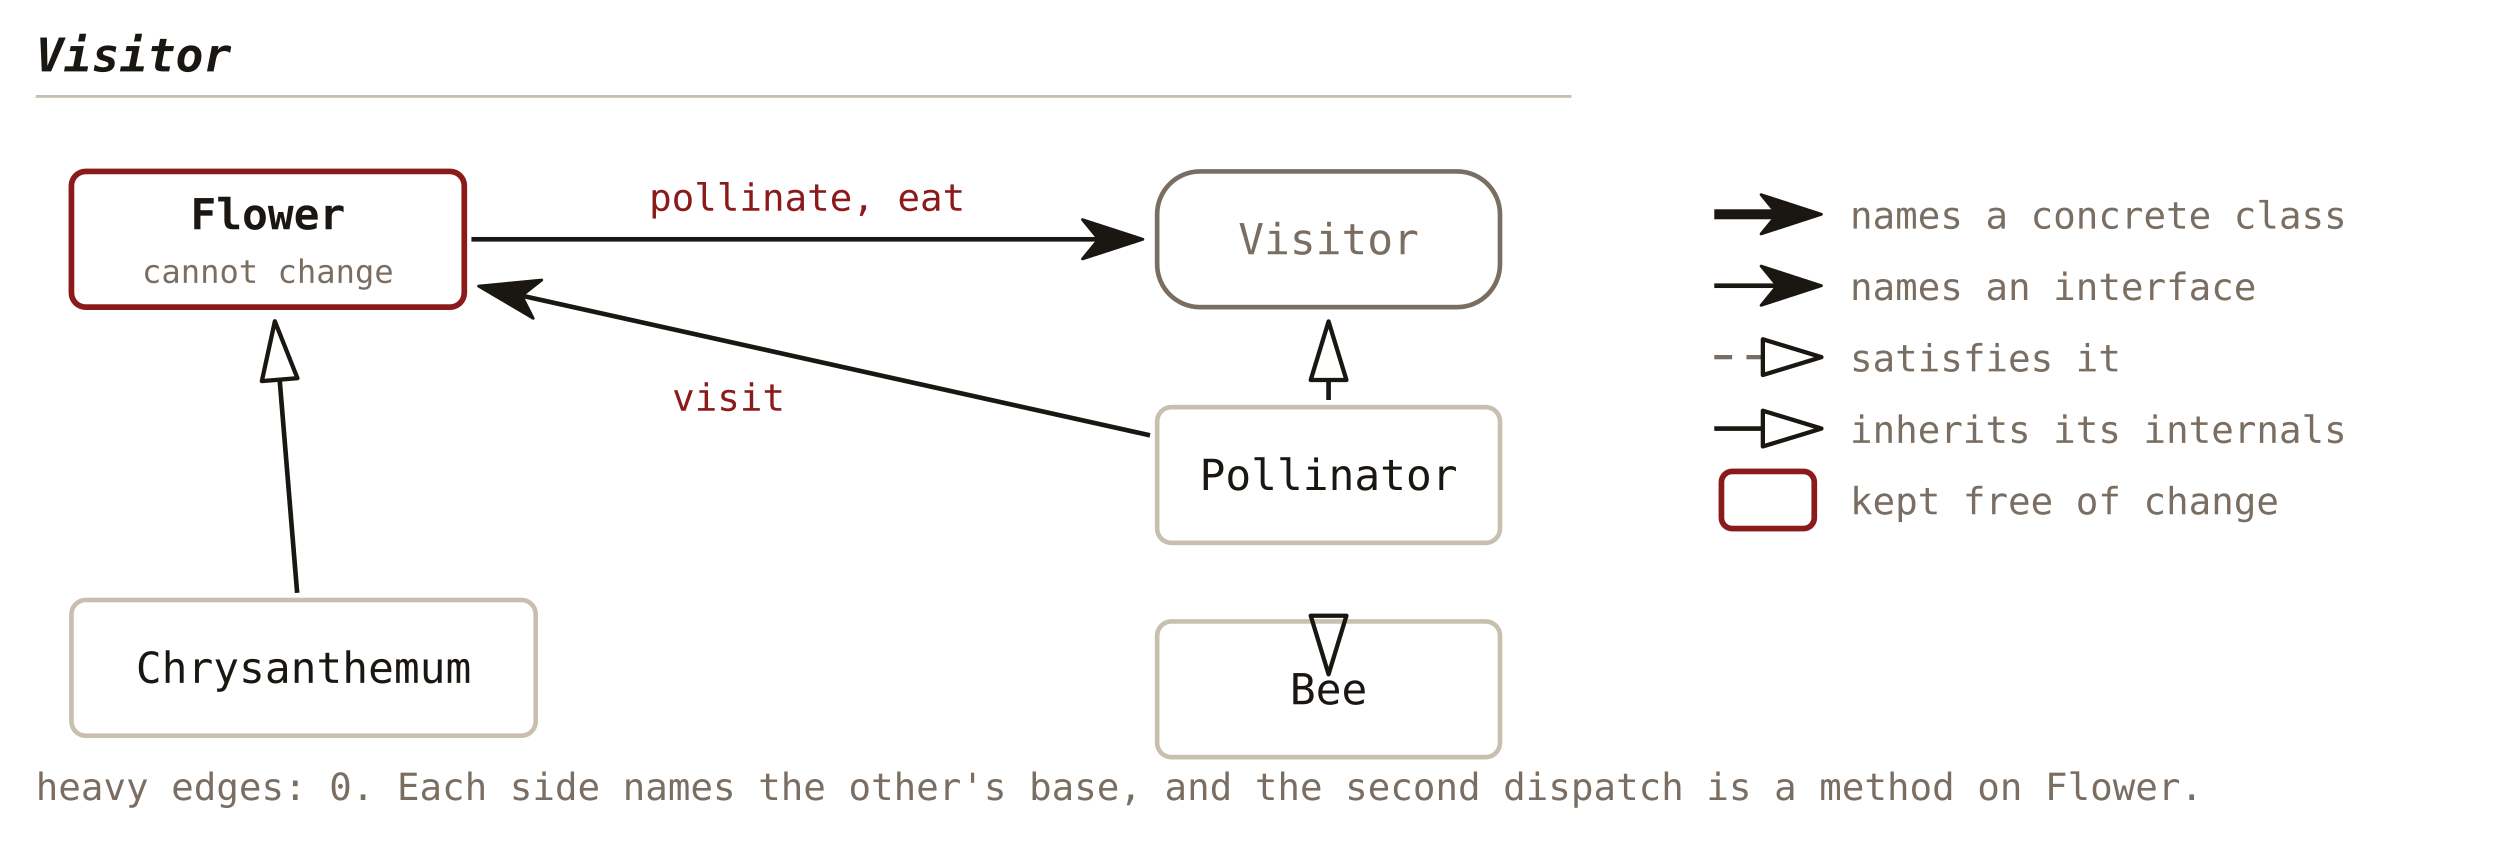
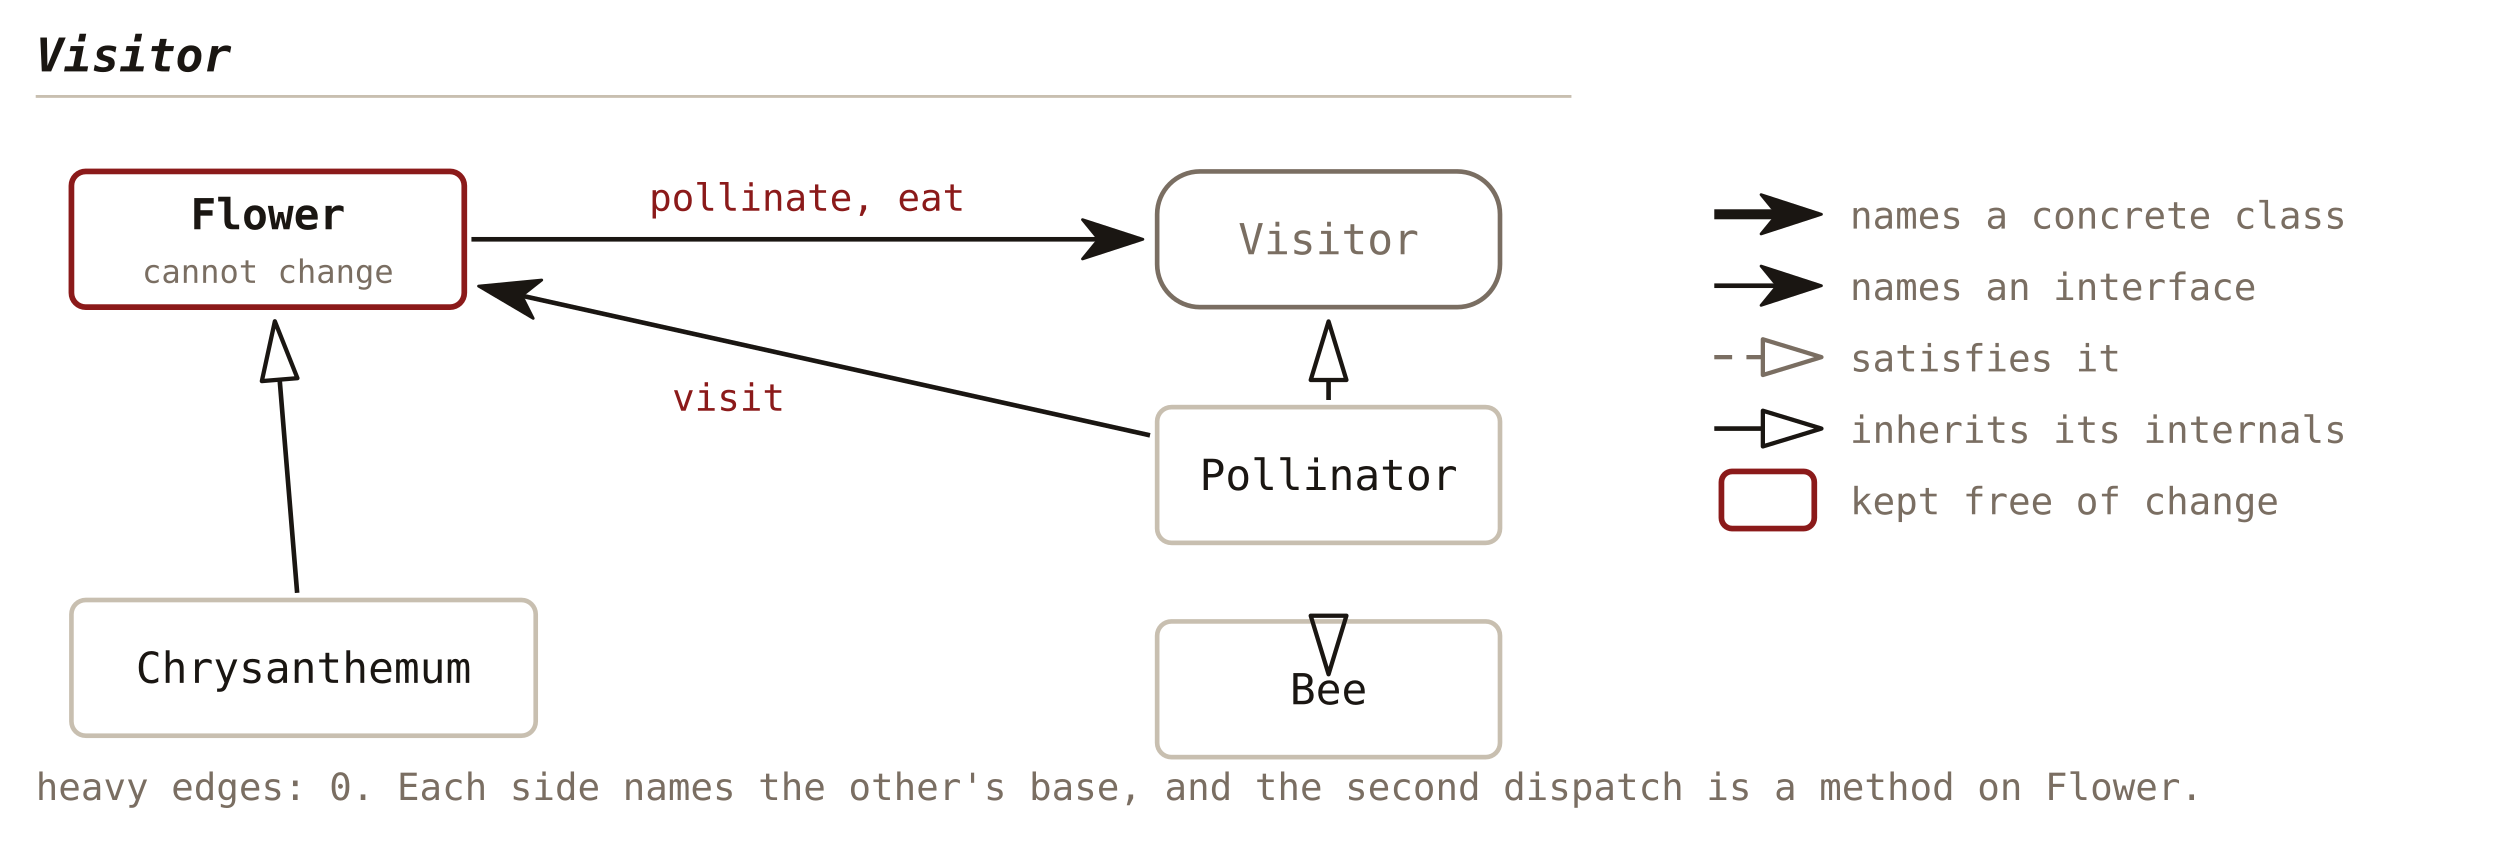
<svg xmlns="http://www.w3.org/2000/svg" viewBox="0 0 700 236" font-family="'JetBrains Mono', Consolas, monospace">
  <defs>
    <marker id="c33-solid" viewBox="0 0 18 12" refX="5" refY="6" markerWidth="18" markerHeight="12" orient="auto" markerUnits="userSpaceOnUse">
      <path d="M0.5,0.5 L17.4,6 L0.5,11.5 L5,6 Z" fill="#1a1612" stroke="#1a1612" stroke-width="0.8" stroke-linejoin="round" />
    </marker>
    <marker id="c33-hollow" viewBox="0 0 18 12" refX="1" refY="6" markerWidth="18" markerHeight="12" orient="auto" markerUnits="userSpaceOnUse">
      <path d="M1,1 L17.4,6 L1,11 Z" fill="none" stroke="#1a1612" stroke-width="1.2" stroke-linejoin="round" />
+     </marker>
+     <marker id="c33-hollow-muted" viewBox="0 0 18 12" refX="1" refY="6" markerWidth="18" markerHeight="12" orient="auto" markerUnits="userSpaceOnUse">
+       <path d="M1,1 L17.4,6 L1,11 Z" fill="none" stroke="#7a6e62" stroke-width="1.2" stroke-linejoin="round" />
    </marker>
  </defs>
  <text x="10" y="20" font-size="13" font-weight="bold" font-style="italic" fill="#1a1612" text-anchor="start">Visitor</text>
  <line x1="10" y1="27" x2="440" y2="27" stroke="#c8bfb0" stroke-width="0.8" />
  <rect x="20" y="48" width="110" height="38" fill="none" stroke="#8b1a1a" stroke-width="1.6" rx="4" />
  <text x="75.0" y="64.2" font-size="12" font-weight="bold" fill="#1a1612" text-anchor="middle">Flower</text>
  <text x="75.0" y="79.2" font-size="9" fill="#7a6e62" text-anchor="middle">cannot change</text>
  <rect x="324" y="48" width="96" height="38" fill="none" stroke="#7a6e62" stroke-width="1.3" rx="12" />
  <text x="372.0" y="71.2" font-size="12" fill="#7a6e62" text-anchor="middle">Visitor</text>
  <rect x="20" y="168" width="130" height="38" fill="none" stroke="#c8bfb0" stroke-width="1.3" rx="4" />
  <text x="85.0" y="191.2" font-size="12" fill="#1a1612" text-anchor="middle">Chrysanthemum</text>
  <rect x="324" y="114" width="96" height="38" fill="none" stroke="#c8bfb0" stroke-width="1.3" rx="4" />
  <text x="372.0" y="137.2" font-size="12" fill="#1a1612" text-anchor="middle">Pollinator</text>
  <rect x="324" y="174" width="96" height="38" fill="none" stroke="#c8bfb0" stroke-width="1.3" rx="4" />
  <text x="372.0" y="197.2" font-size="12" fill="#1a1612" text-anchor="middle">Bee</text>
  <line x1="132.0" y1="67.0" x2="307.6" y2="67.0" stroke="#1a1612" stroke-width="1.3" marker-end="url(#c33-solid)" />
  <text x="226.0" y="59.0" font-size="10.5" fill="#8b1a1a" text-anchor="middle">pollinate, eat</text>
  <line x1="322.0" y1="121.9" x2="146.1" y2="82.8" stroke="#1a1612" stroke-width="1.3" marker-end="url(#c33-solid)" />
  <text x="204.0" y="115.0" font-size="10.5" fill="#8b1a1a" text-anchor="middle">visit</text>
  <line x1="83.2" y1="166.0" x2="78.3" y2="106.3" stroke="#1a1612" stroke-width="1.3" marker-end="url(#c33-hollow)" />
  <line x1="372.0" y1="112.0" x2="372.0" y2="106.4" stroke="#1a1612" stroke-width="1.3" marker-end="url(#c33-hollow)" />
  <line x1="372.0" y1="172.0" x2="372.0" y2="172.4" stroke="#1a1612" stroke-width="1.3" marker-end="url(#c33-hollow)" />
  <text x="10" y="224" font-size="10.5" fill="#7a6e62" text-anchor="start">heavy edges: 0. Each side names the other's base, and the second dispatch is a method on Flower.</text>
  <line x1="480" y1="60" x2="497.6" y2="60" stroke="#1a1612" stroke-width="2.8" marker-end="url(#c33-solid)" />
  <text x="518" y="64" font-size="10.5" fill="#7a6e62" text-anchor="start">names a concrete class</text>
  <line x1="480" y1="80" x2="497.6" y2="80" stroke="#1a1612" stroke-width="1.3" marker-end="url(#c33-solid)" />
  <text x="518" y="84" font-size="10.5" fill="#7a6e62" text-anchor="start">names an interface</text>
-   <line x1="480" y1="100" x2="493.6" y2="100" stroke="#7a6e62" stroke-width="1.2" stroke-dasharray="5,4" marker-end="url(#c33-hollow)" />
+   <line x1="480" y1="100" x2="493.6" y2="100" stroke="#7a6e62" stroke-width="1.2" stroke-dasharray="5,4" marker-end="url(#c33-hollow-muted)" />
  <text x="518" y="104" font-size="10.5" fill="#7a6e62" text-anchor="start">satisfies it</text>
  <line x1="480" y1="120" x2="493.6" y2="120" stroke="#1a1612" stroke-width="1.3" marker-end="url(#c33-hollow)" />
  <text x="518" y="124" font-size="10.5" fill="#7a6e62" text-anchor="start">inherits its internals</text>
  <rect x="482" y="132" width="26" height="16" fill="none" stroke="#8b1a1a" stroke-width="1.6" rx="3" />
  <text x="518" y="144" font-size="10.5" fill="#7a6e62" text-anchor="start">kept free of change</text>
</svg>
